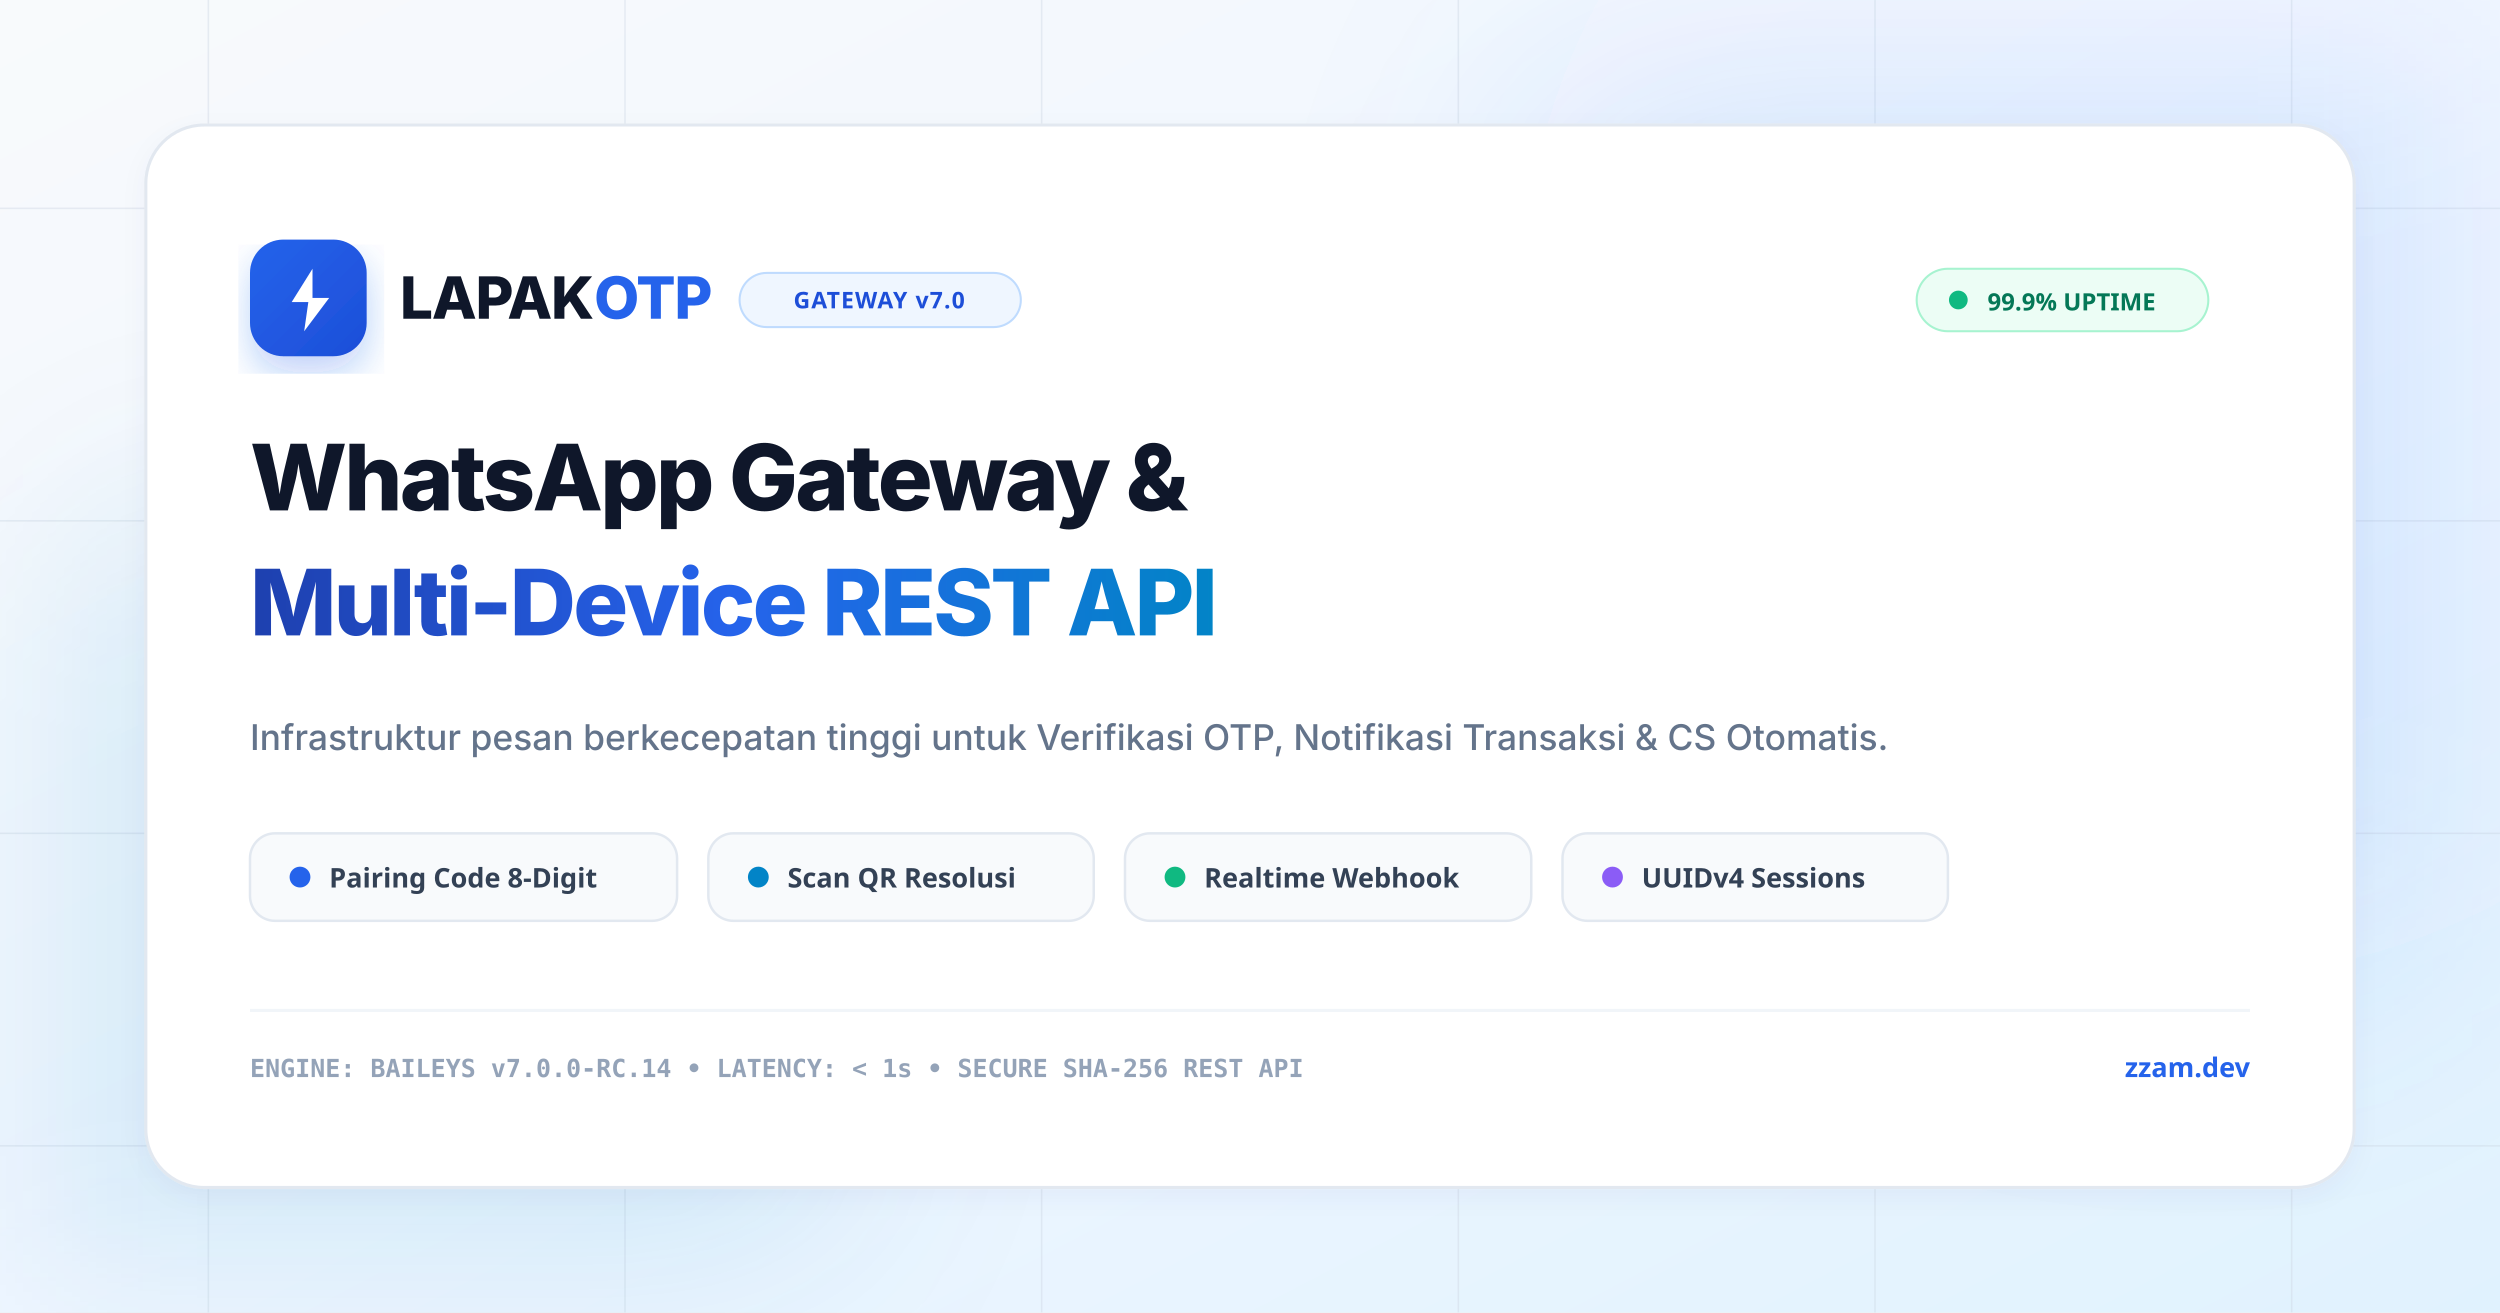
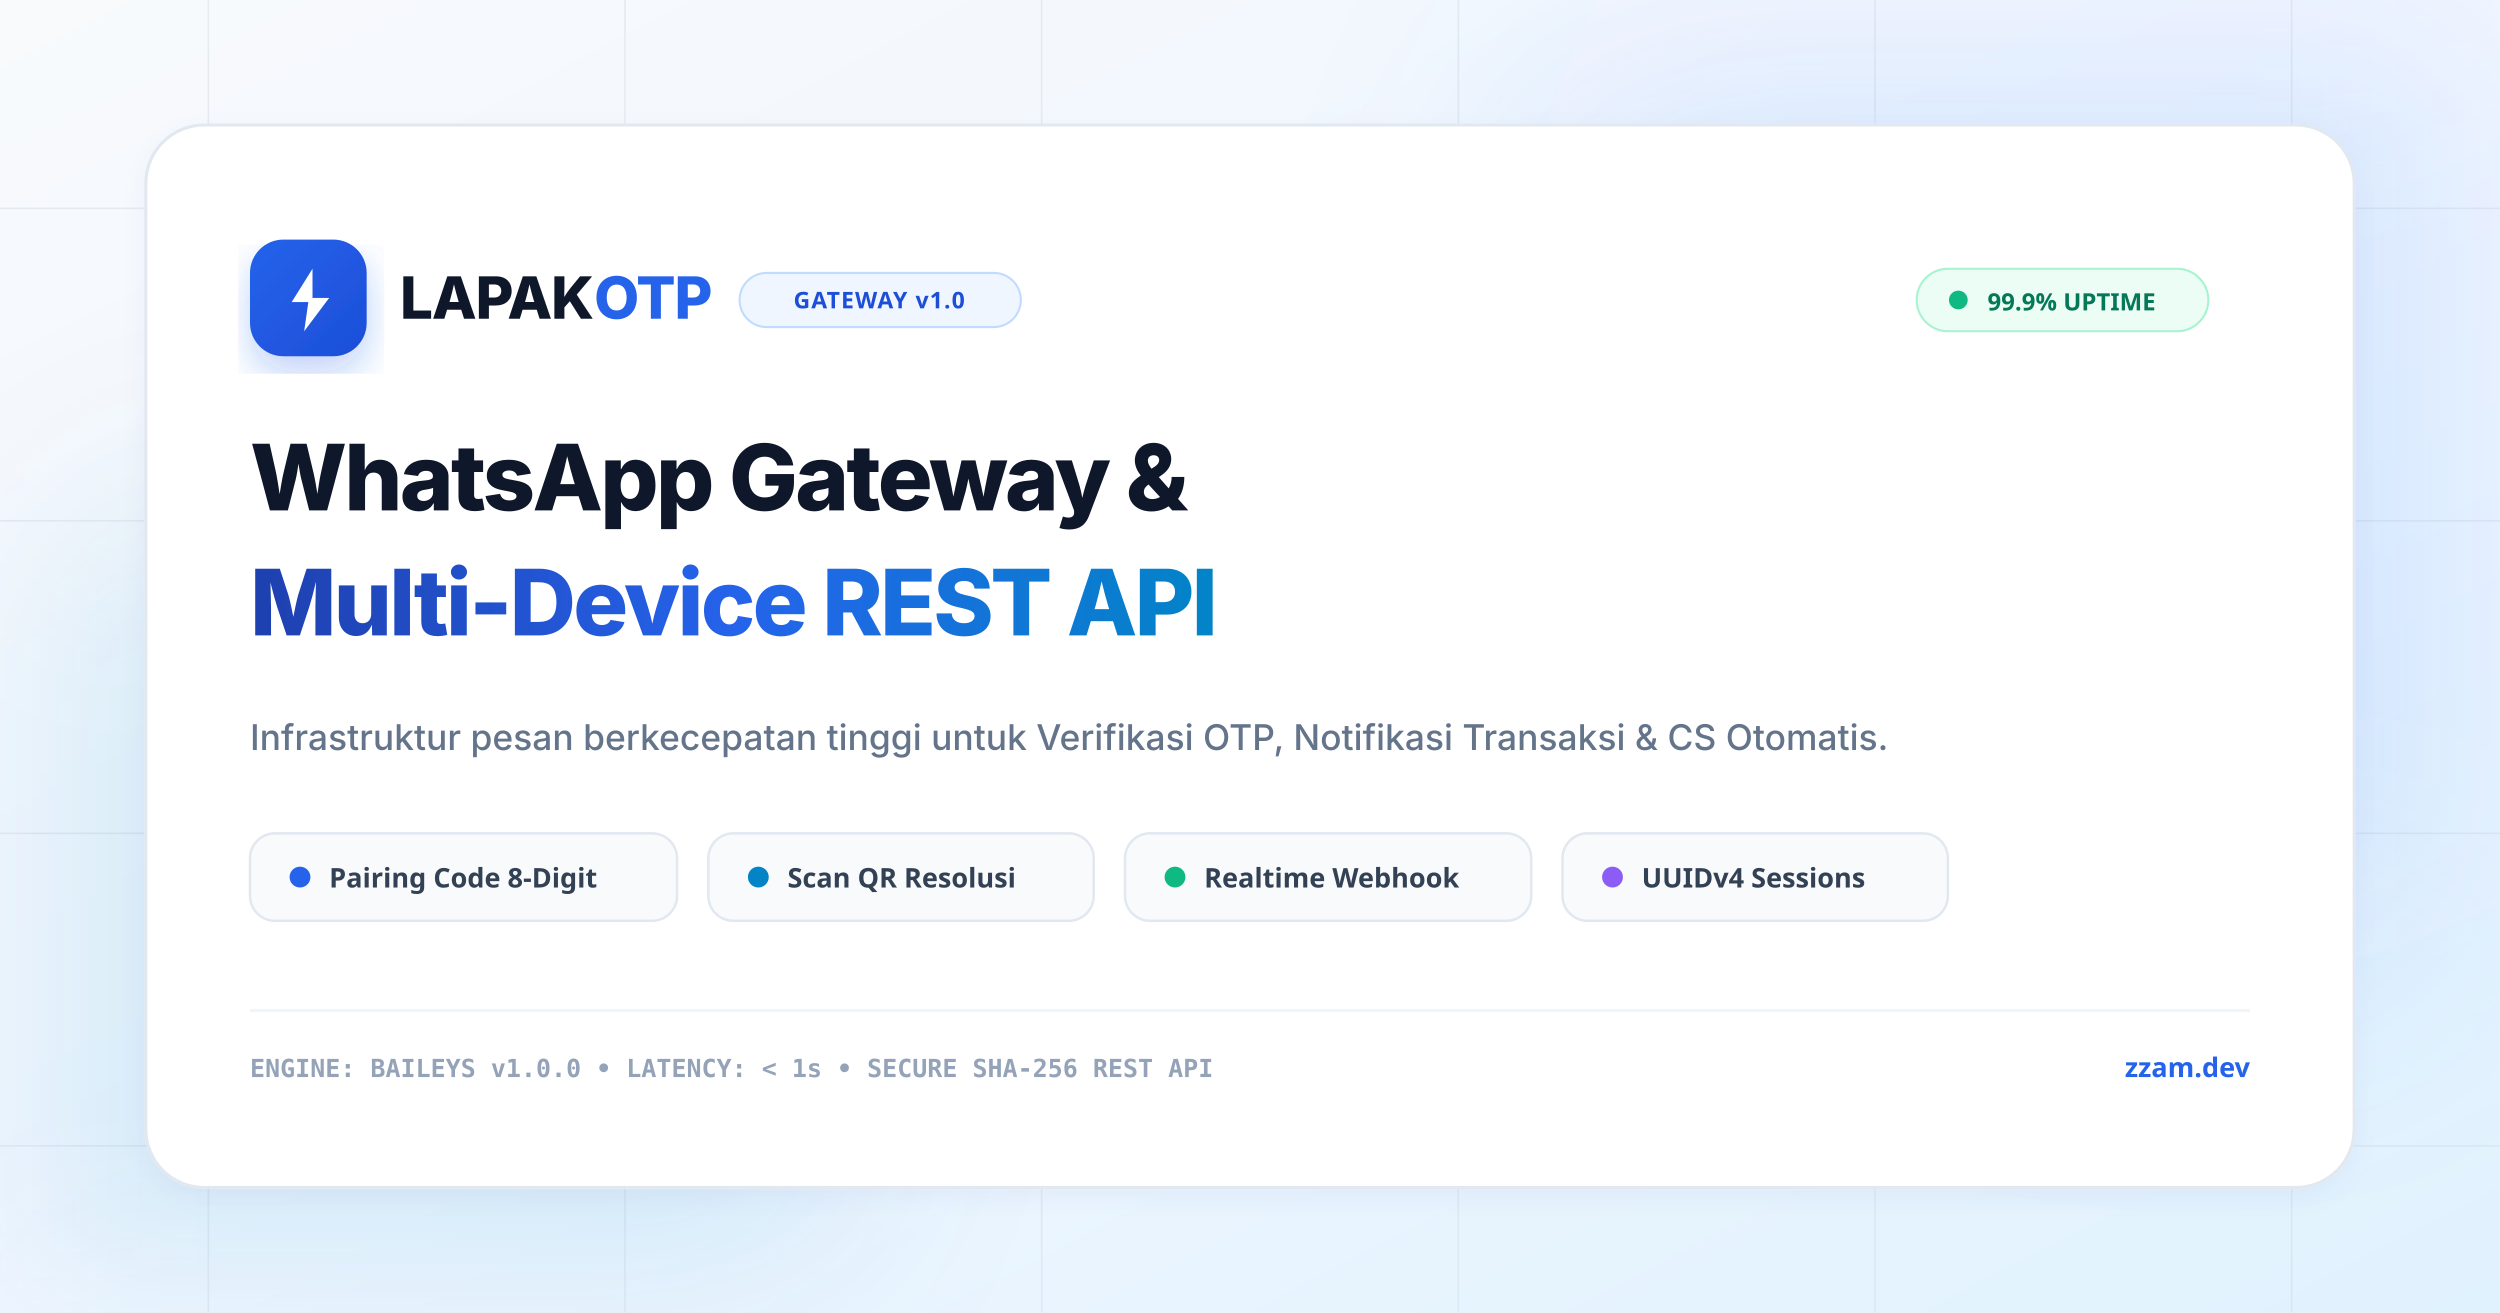
<svg xmlns="http://www.w3.org/2000/svg" viewBox="0 0 1200 630" width="1200" height="630">
  <defs>
    <linearGradient id="bgGrad" x1="0%" y1="0%" x2="100%" y2="100%">
      <stop offset="0%" stop-color="#F8FAFC" />
      <stop offset="50%" stop-color="#EFF6FF" />
      <stop offset="100%" stop-color="#E0F2FE" />
    </linearGradient>
    <linearGradient id="primaryGrad" x1="0%" y1="0%" x2="100%" y2="100%">
      <stop offset="0%" stop-color="#2563EB" />
      <stop offset="100%" stop-color="#1D4ED8" />
    </linearGradient>
    <linearGradient id="textGrad" x1="0%" y1="0%" x2="100%" y2="0%">
      <stop offset="0%" stop-color="#1E40AF" />
      <stop offset="50%" stop-color="#2563EB" />
      <stop offset="100%" stop-color="#0284C7" />
    </linearGradient>
    <filter id="cardShadow" x="-5%" y="-5%" width="110%" height="115%">
      <feDropShadow dx="0" dy="12" stdDeviation="16" flood-color="#1E3A8A" flood-opacity="0.08" />
      <feDropShadow dx="0" dy="4" stdDeviation="6" flood-color="#1E3A8A" flood-opacity="0.04" />
    </filter>
    <filter id="brandShadow" x="-10%" y="-10%" width="125%" height="125%">
      <feDropShadow dx="0" dy="8" stdDeviation="10" flood-color="#2563EB" flood-opacity="0.3" />
    </filter>
  </defs>
  <rect width="1200" height="630" fill="url(#bgGrad)" />
  <g stroke="#CBD5E1" stroke-width="0.75" stroke-opacity="0.4">
    <line x1="100" y1="0" x2="100" y2="630" />
    <line x1="300" y1="0" x2="300" y2="630" />
    <line x1="500" y1="0" x2="500" y2="630" />
    <line x1="700" y1="0" x2="700" y2="630" />
    <line x1="900" y1="0" x2="900" y2="630" />
    <line x1="1100" y1="0" x2="1100" y2="630" />
    <line x1="0" y1="100" x2="1200" y2="100" />
    <line x1="0" y1="250" x2="1200" y2="250" />
    <line x1="0" y1="400" x2="1200" y2="400" />
    <line x1="0" y1="550" x2="1200" y2="550" />
  </g>
  <circle cx="1050" cy="150" r="320" fill="#3B82F6" fill-opacity="0.12" filter="blur(60px)" />
  <circle cx="150" cy="500" r="260" fill="#0284C7" fill-opacity="0.1" filter="blur(50px)" />
  <g filter="url(#cardShadow)">
    <rect x="70" y="60" width="1060" height="510" rx="28" fill="#FFFFFF" stroke="#E2E8F0" stroke-width="1.5" />
  </g>
  <g transform="translate(120, 115)">
    <rect x="0" y="0" width="56" height="56" rx="16" fill="url(#primaryGrad)" filter="url(#brandShadow)" />
    <path d="M30 14L20 30H28L26 44L38 28H30L30 14Z" fill="#FFFFFF" />
    <text x="72" y="38" font-family="'Plus Jakarta Sans', system-ui, -apple-system, sans-serif" font-weight="800" font-size="28" fill="#0F172A" letter-spacing="-0.02em">
            LAPAK<tspan fill="#2563EB">OTP</tspan>
    </text>
    <rect x="235" y="16" width="135" height="26" rx="13" fill="#EFF6FF" stroke="#BFDBFE" stroke-width="1" />
-     <text x="302" y="33" font-family="'Plus Jakarta Sans', sans-serif" font-weight="700" font-size="11" fill="#1D4ED8" text-anchor="middle" letter-spacing="0.05em">GATEWAY v7.0</text>
+     <text x="302" y="33" font-family="'Plus Jakarta Sans', sans-serif" font-weight="700" font-size="11" fill="#1D4ED8" text-anchor="middle" letter-spacing="0.05em">GATEWAY v1.0</text>
    <rect x="800" y="14" width="140" height="30" rx="15" fill="#ECFDF5" stroke="#A7F3D0" stroke-width="1" />
    <circle cx="820" cy="29" r="4.5" fill="#10B981" />
    <text x="834" y="34" font-family="'Plus Jakarta Sans', sans-serif" font-weight="700" font-size="11.5" fill="#047857">99.9% UPTIME</text>
  </g>
  <text x="120" y="245" font-family="'Plus Jakarta Sans', system-ui, -apple-system, sans-serif" font-weight="800" font-size="44" fill="#0F172A" letter-spacing="-0.03em">
        WhatsApp Gateway &amp;
    </text>
  <text x="120" y="305" font-family="'Plus Jakarta Sans', system-ui, -apple-system, sans-serif" font-weight="800" font-size="44" fill="url(#textGrad)" letter-spacing="-0.03em">
        Multi-Device REST API
    </text>
  <text x="120" y="360" font-family="'Plus Jakarta Sans', system-ui, -apple-system, sans-serif" font-weight="500" font-size="17" fill="#64748B">
        Infrastruktur pesan berkecepatan tinggi untuk Verifikasi OTP, Notifikasi Transaksi &amp; CS Otomatis.
    </text>
  <g transform="translate(120, 400)">
    <rect x="0" y="0" width="205" height="42" rx="12" fill="#F8FAFC" stroke="#E2E8F0" stroke-width="1.2" />
    <circle cx="24" cy="21" r="5" fill="#2563EB" />
    <text x="38" y="26" font-family="'Plus Jakarta Sans', sans-serif" font-weight="700" font-size="13" fill="#334155">Pairing Code 8-Digit</text>
    <rect x="220" y="0" width="185" height="42" rx="12" fill="#F8FAFC" stroke="#E2E8F0" stroke-width="1.2" />
    <circle cx="244" cy="21" r="5" fill="#0284C7" />
    <text x="258" y="26" font-family="'Plus Jakarta Sans', sans-serif" font-weight="700" font-size="13" fill="#334155">Scan QR Resolusi</text>
    <rect x="420" y="0" width="195" height="42" rx="12" fill="#F8FAFC" stroke="#E2E8F0" stroke-width="1.2" />
    <circle cx="444" cy="21" r="5" fill="#10B981" />
    <text x="458" y="26" font-family="'Plus Jakarta Sans', sans-serif" font-weight="700" font-size="13" fill="#334155">Realtime Webhook</text>
    <rect x="630" y="0" width="185" height="42" rx="12" fill="#F8FAFC" stroke="#E2E8F0" stroke-width="1.2" />
    <circle cx="654" cy="21" r="5" fill="#8B5CF6" />
    <text x="668" y="26" font-family="'Plus Jakarta Sans', sans-serif" font-weight="700" font-size="13" fill="#334155">UUIDv4 Sessions</text>
  </g>
  <g transform="translate(120, 485)">
    <line x1="0" y1="0" x2="960" y2="0" stroke="#F1F5F9" stroke-width="1.5" />
    <text x="0" y="32" font-family="'JetBrains Mono', monospace" font-weight="600" font-size="12" fill="#94A3B8">
-             ENGINE: BAILEYS v7.0.0-RC.14 • LATENCY: &lt; 1s • SECURE SHA-256 REST API
+             ENGINE: BAILEYS v1.0.0 • LATENCY: &lt; 1s • SECURE SHA-256 REST API
        </text>
    <text x="960" y="32" font-family="'Plus Jakarta Sans', sans-serif" font-weight="700" font-size="13" fill="#2563EB" text-anchor="end">
            zzam.dev
        </text>
  </g>
</svg>
